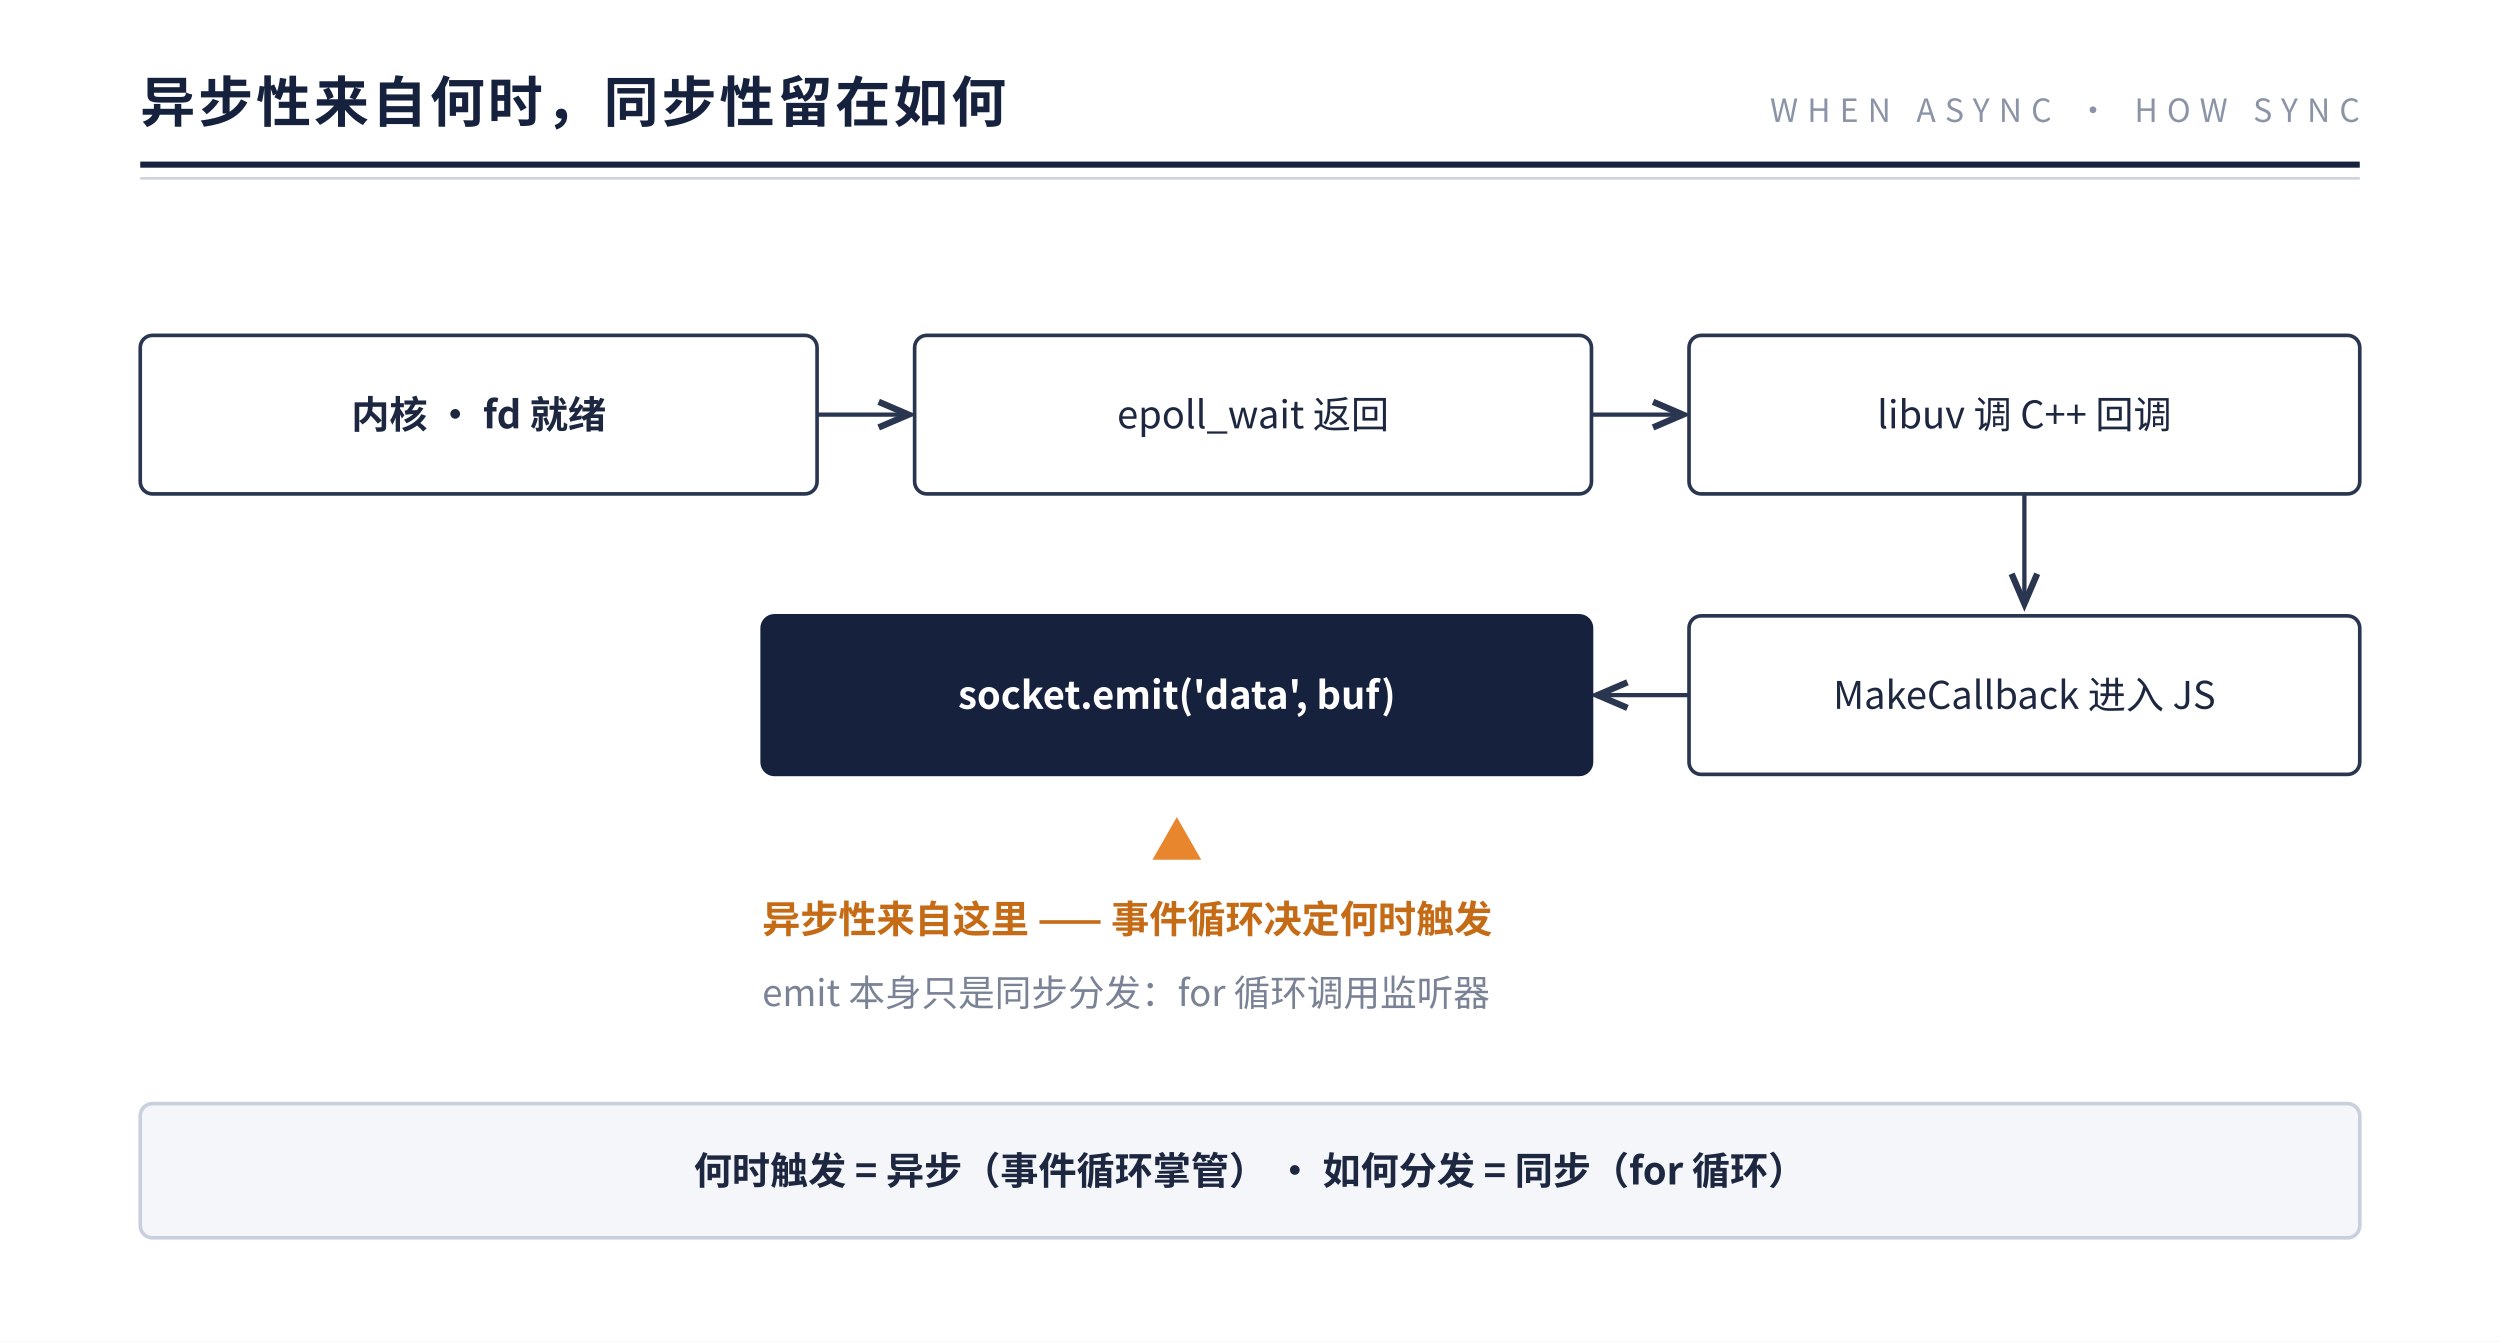
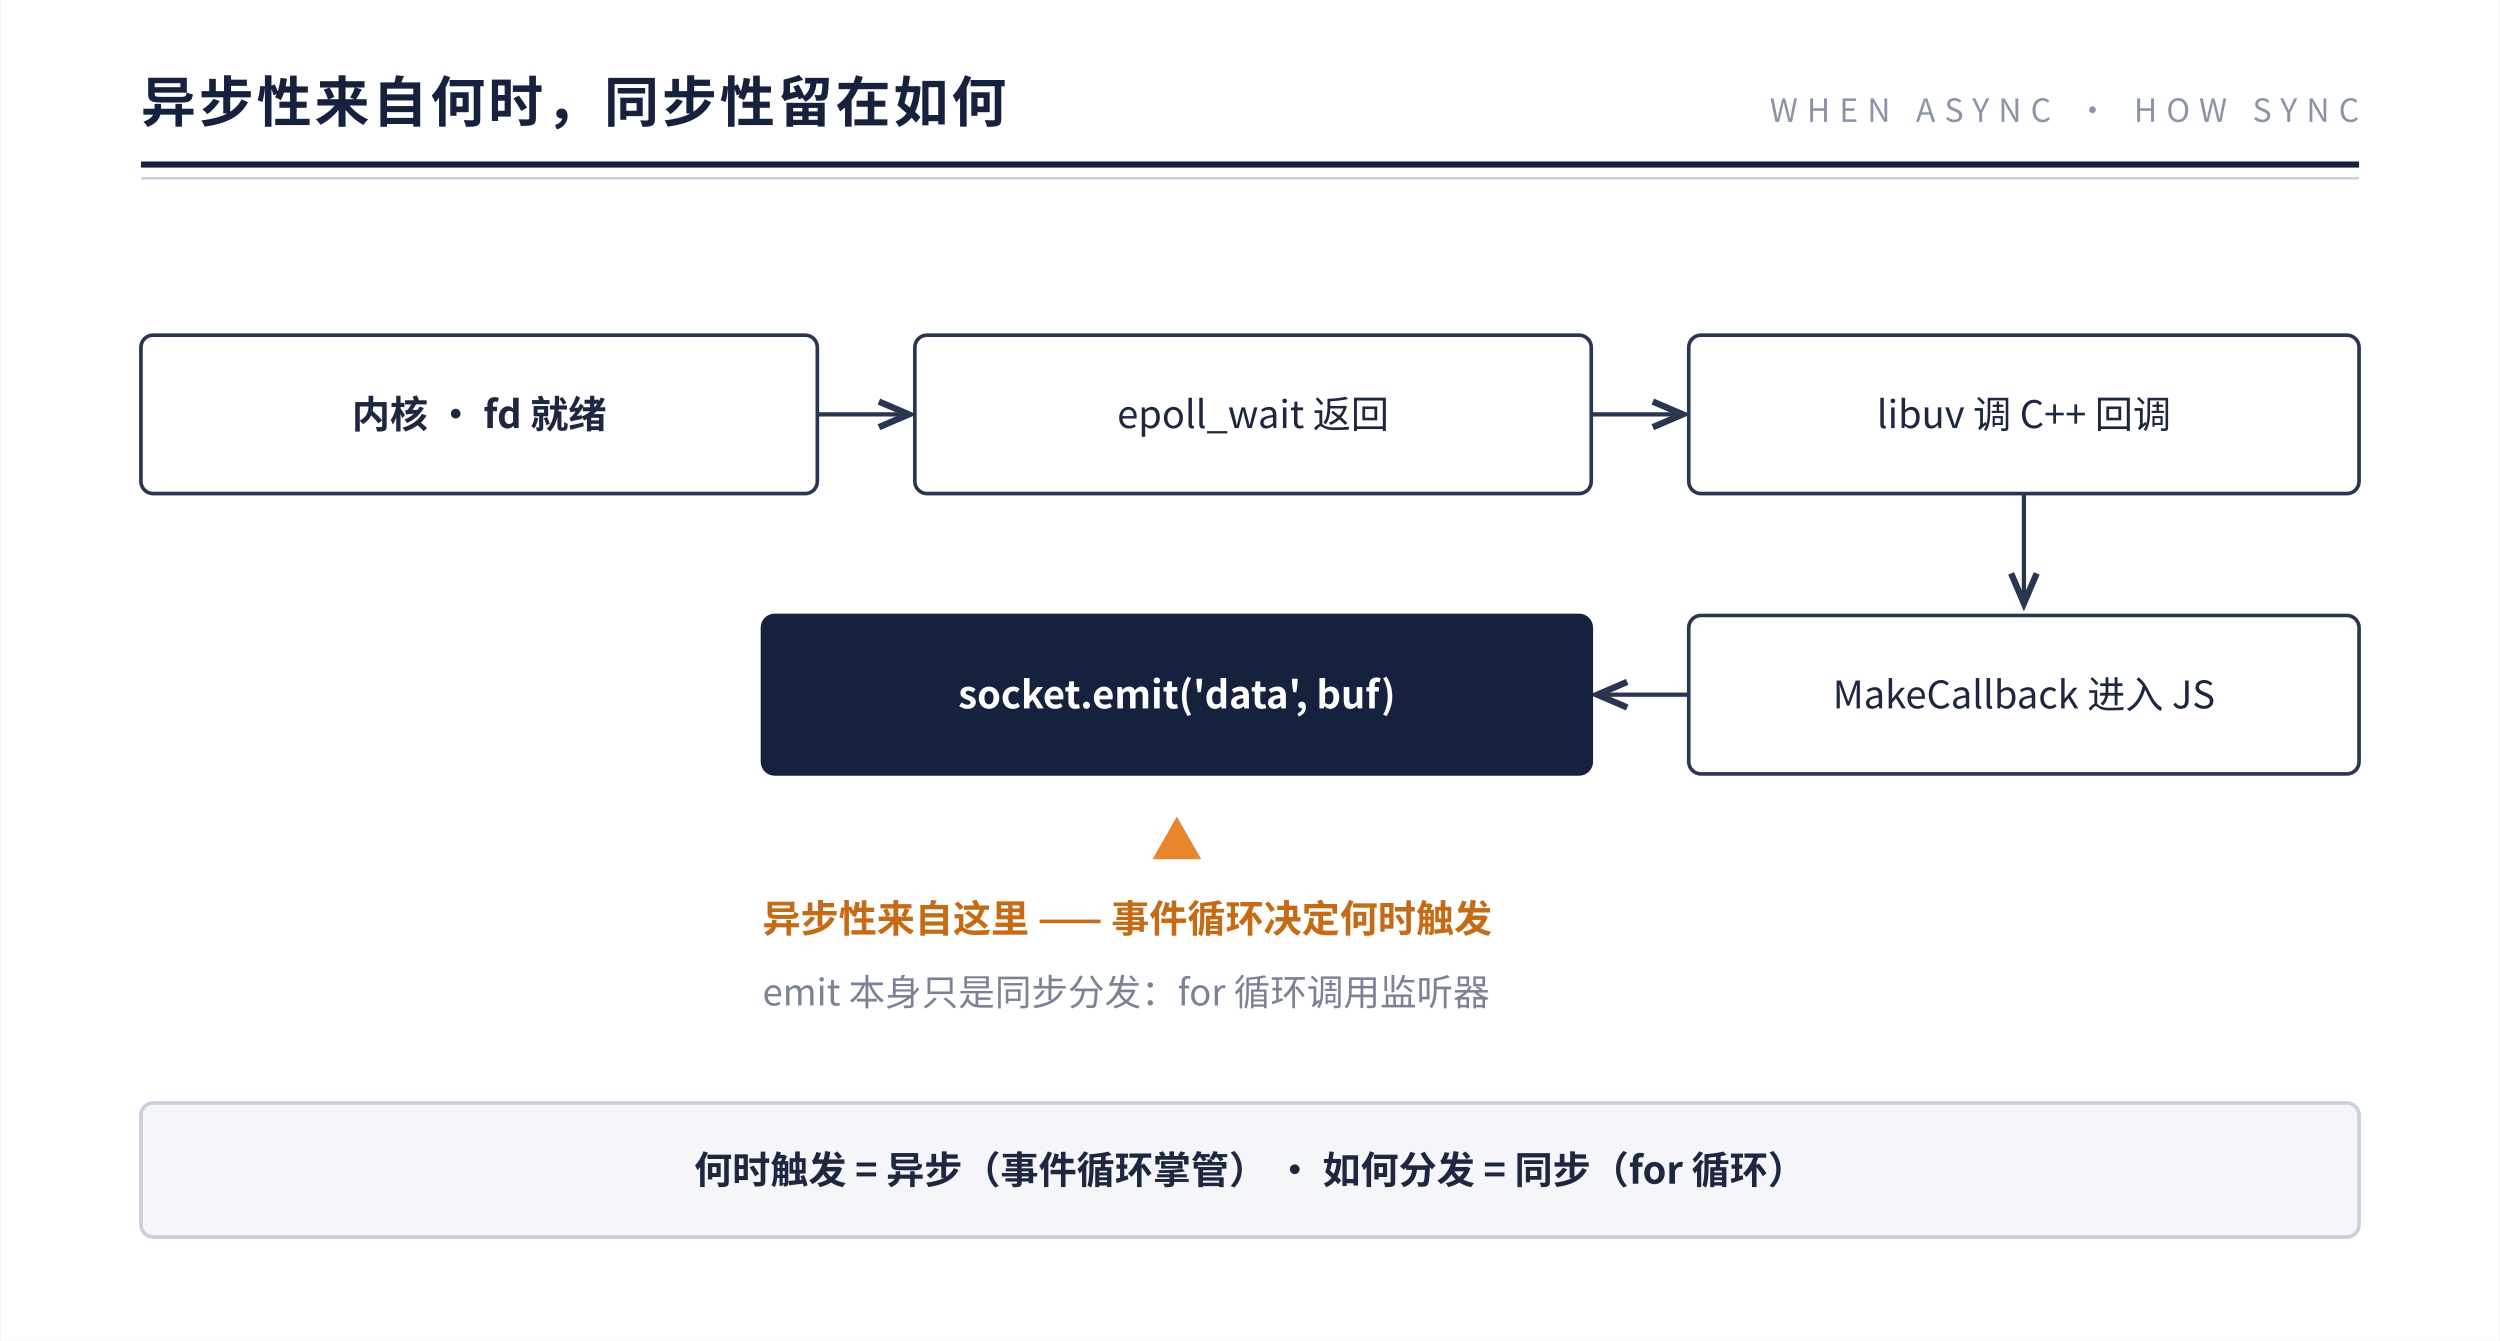
- <svg xmlns="http://www.w3.org/2000/svg" width="820" height="440" viewBox="0 0 820 440" font-family="'Source Han Sans SC','Noto Sans CJK SC',sans-serif">
+ <svg xmlns="http://www.w3.org/2000/svg" viewBox="0 0 820 440" width="800" height="429" font-family="'Source Han Sans SC','Noto Sans CJK SC',sans-serif">
  <defs>
    <marker id="ar" markerWidth="10" markerHeight="10" refX="8" refY="4" orient="auto">
      <path d="M1,1 L8,4 L1,7" fill="none" stroke="#2a3550" stroke-width="1.5" />
    </marker>
    <marker id="ara" markerWidth="10" markerHeight="10" refX="8" refY="4" orient="auto">
      <path d="M1,1 L8,4 L1,7" fill="none" stroke="#e8862e" stroke-width="1.5" />
    </marker>
  </defs>
  <rect x="0" y="0" width="820" height="440" fill="#ffffff" />
  <text x="46" y="40" font-size="18" fill="#16213e" font-weight="800" letter-spacing="1">异步性来自何时，同步性留在如何</text>
  <text x="774" y="40" text-anchor="end" font-size="10.5" fill="#8b93a7" letter-spacing="3">WHEN ASYNC · HOW SYNC</text>
  <line x1="46" y1="54" x2="774" y2="54" stroke="#16213e" stroke-width="2" />
  <line x1="46" y1="58.5" x2="774" y2="58.5" stroke="#c9cfdd" stroke-width="0.8" />
  <rect x="46" y="110" width="222" height="52" rx="4" fill="#ffffff" stroke="#2a3550" stroke-width="1.2" />
  <text x="157.0" y="140.5" text-anchor="middle" font-size="12.5" fill="#1d2740" font-weight="700">内核 · fd 就绪</text>
  <line x1="268" y1="136" x2="298" y2="136" stroke="#2a3550" stroke-width="1.4" fill="none" marker-end="url(#ar)" />
  <rect x="300" y="110" width="222" height="52" rx="4" fill="#ffffff" stroke="#2a3550" stroke-width="1.2" />
  <text x="411.0" y="140.5" text-anchor="middle" font-size="12.5" fill="#1d2740">epoll_wait 返回</text>
  <line x1="522" y1="136" x2="552" y2="136" stroke="#2a3550" stroke-width="1.4" fill="none" marker-end="url(#ar)" />
  <rect x="554" y="110" width="220" height="52" rx="4" fill="#ffffff" stroke="#2a3550" stroke-width="1.2" />
  <text x="664.0" y="140.5" text-anchor="middle" font-size="12.5" fill="#1d2740">libuv 调 C++ 回调</text>
  <line x1="664" y1="162" x2="664" y2="198" stroke="#2a3550" stroke-width="1.4" fill="none" marker-end="url(#ar)" />
  <rect x="554" y="202" width="220" height="52" rx="4" fill="#ffffff" stroke="#2a3550" stroke-width="1.2" />
  <text x="664.0" y="232.5" text-anchor="middle" font-size="12.5" fill="#1d2740">MakeCallback 进入 JS</text>
  <line x1="554" y1="228" x2="524" y2="228" stroke="#2a3550" stroke-width="1.4" fill="none" marker-end="url(#ar)" />
  <rect x="250" y="202" width="272" height="52" rx="4" fill="#16213e" stroke="#16213e" stroke-width="1.2" />
  <text x="386.0" y="232.5" text-anchor="middle" font-size="12.5" fill="#ffffff" font-weight="700">socket.emit('data', buf)</text>
  <path d="M 386 268 L 394 282 L 378 282 Z" fill="#e8862e" />
  <text x="250" y="306" font-size="12.5" fill="#c56a15" font-weight="700">异步性来自这里 —— 事件循环决定何时触发</text>
  <text x="250" y="330" font-size="12" fill="#7a8296">emit 本身只是同步分发：for 循环调用监听器</text>
  <rect x="46" y="362" width="728" height="44" rx="4" fill="#f4f6fa" stroke="#c9cfdd" stroke-width="1.2" />
  <text x="410.0" y="388.5" text-anchor="middle" font-size="12.5" fill="#1d2740" font-weight="700">何时触发 = 异步（事件循环掌管） · 如何分发 = 同步（for 循环）</text>
</svg>
